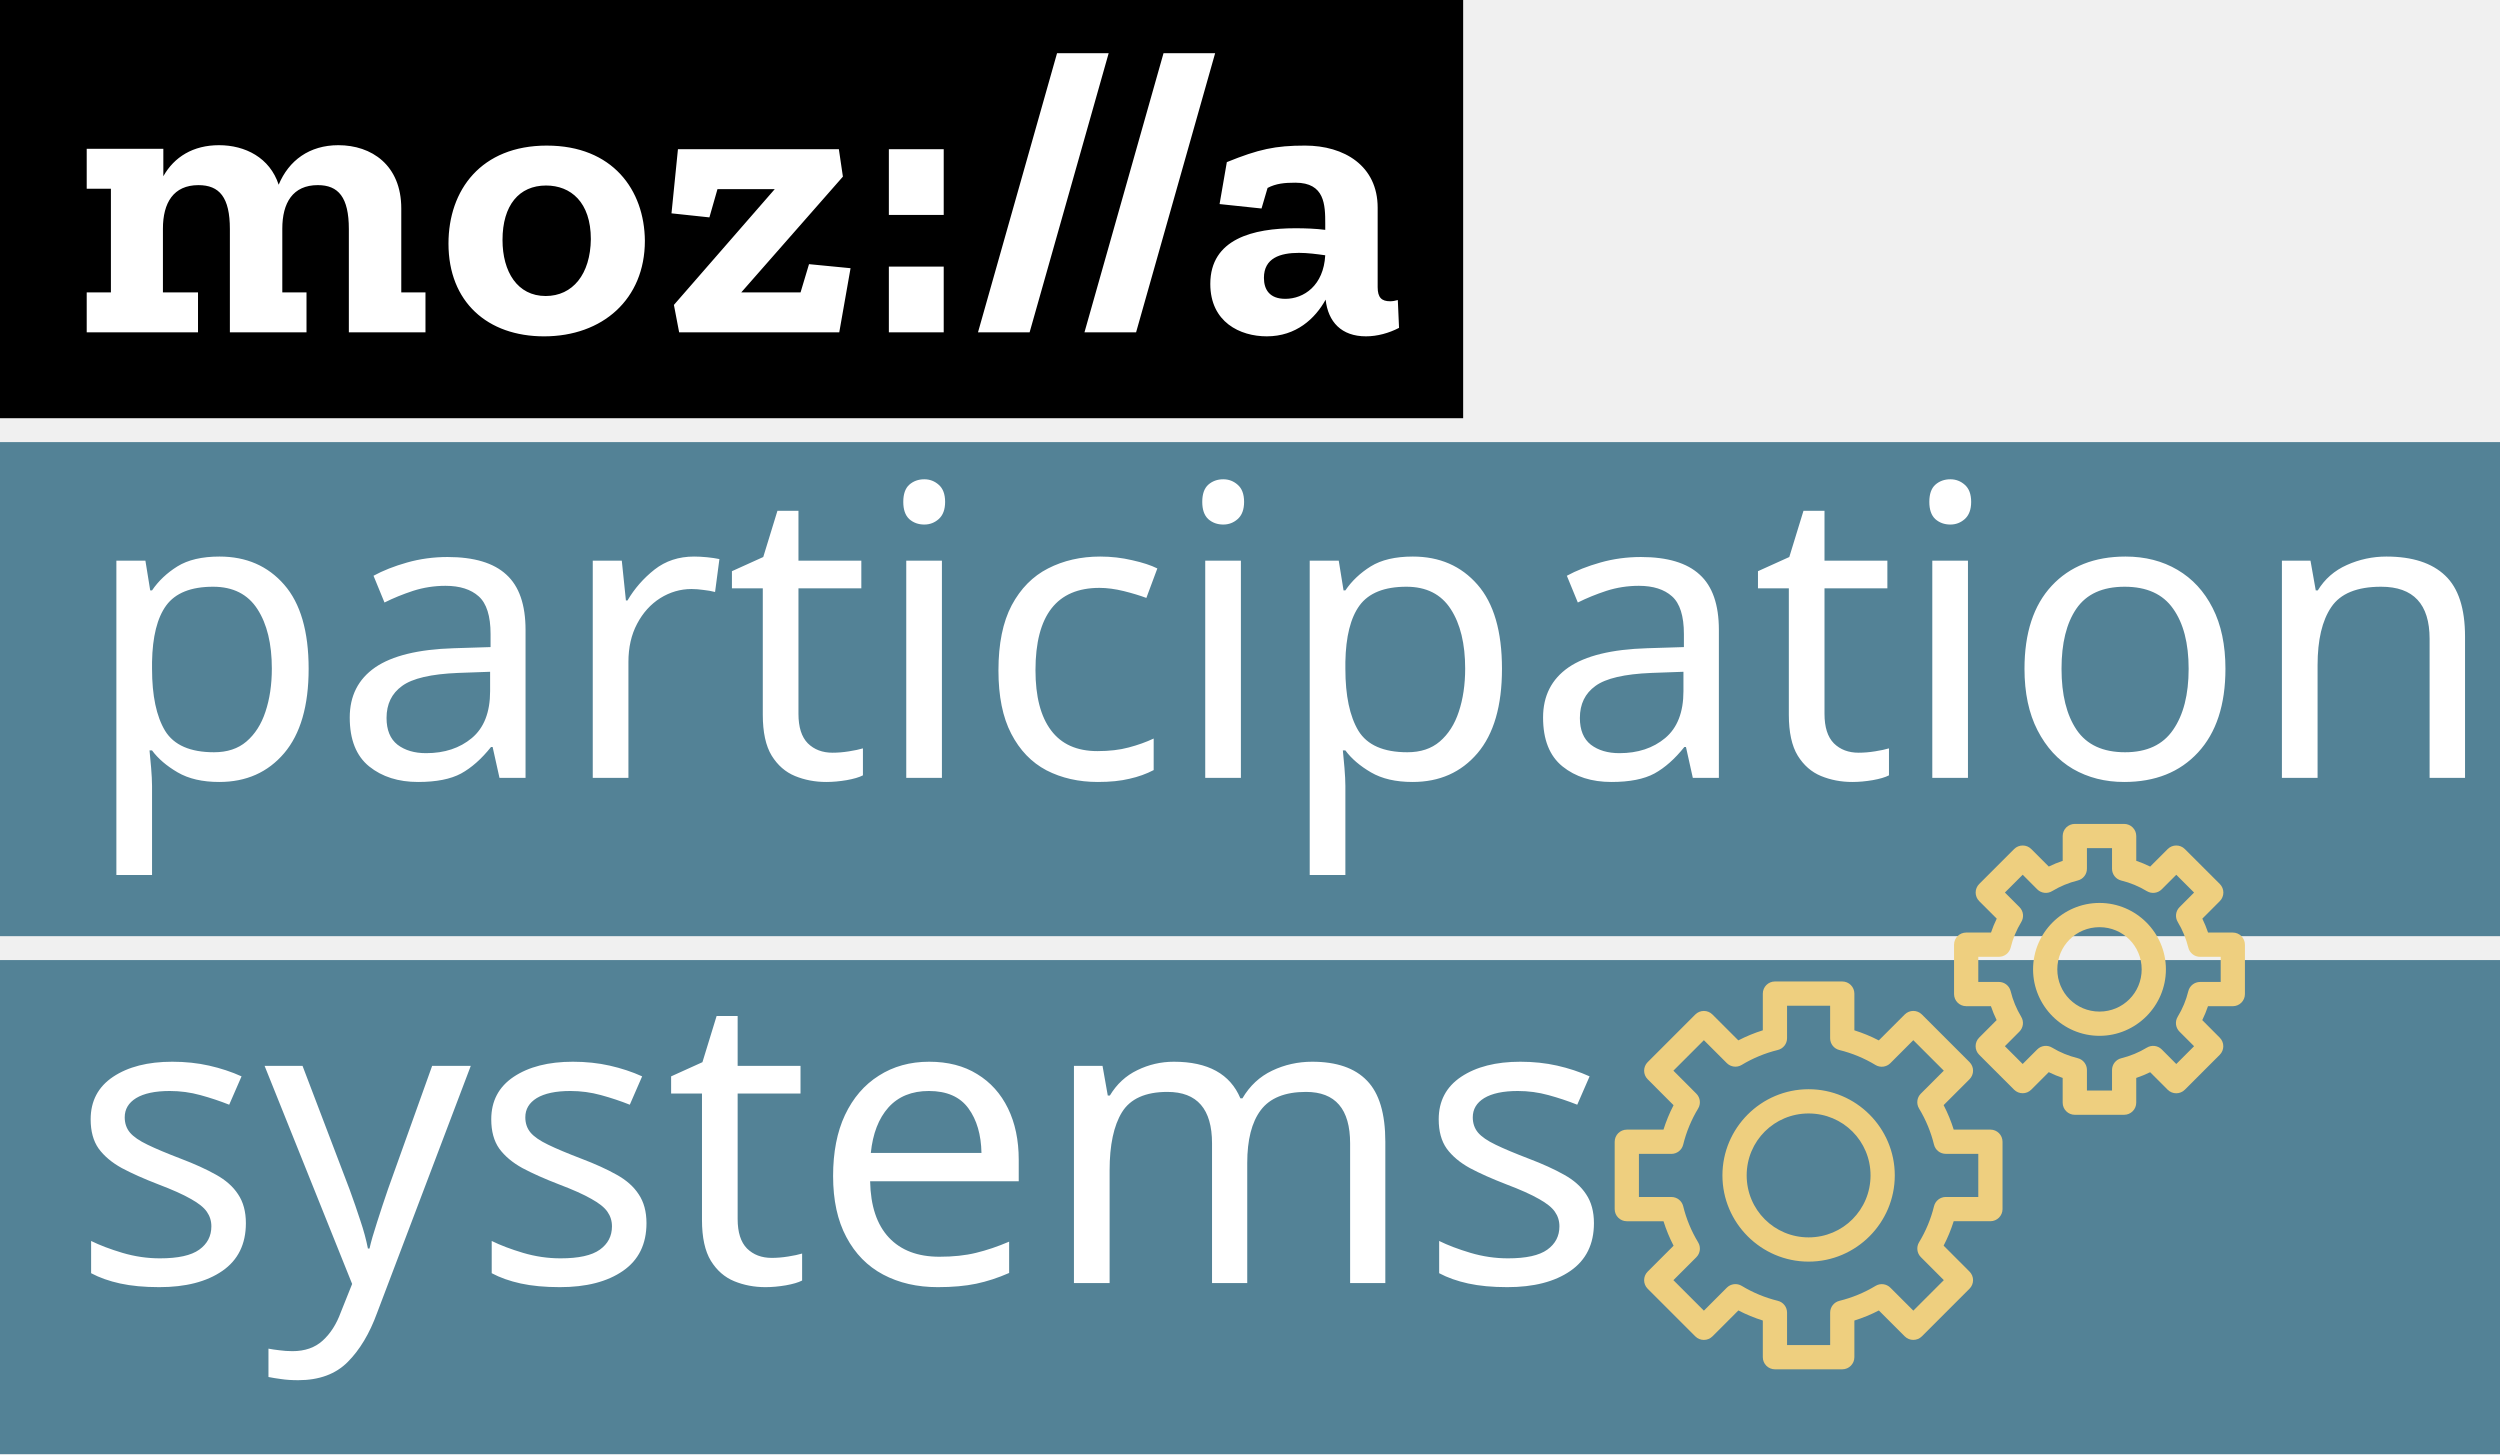
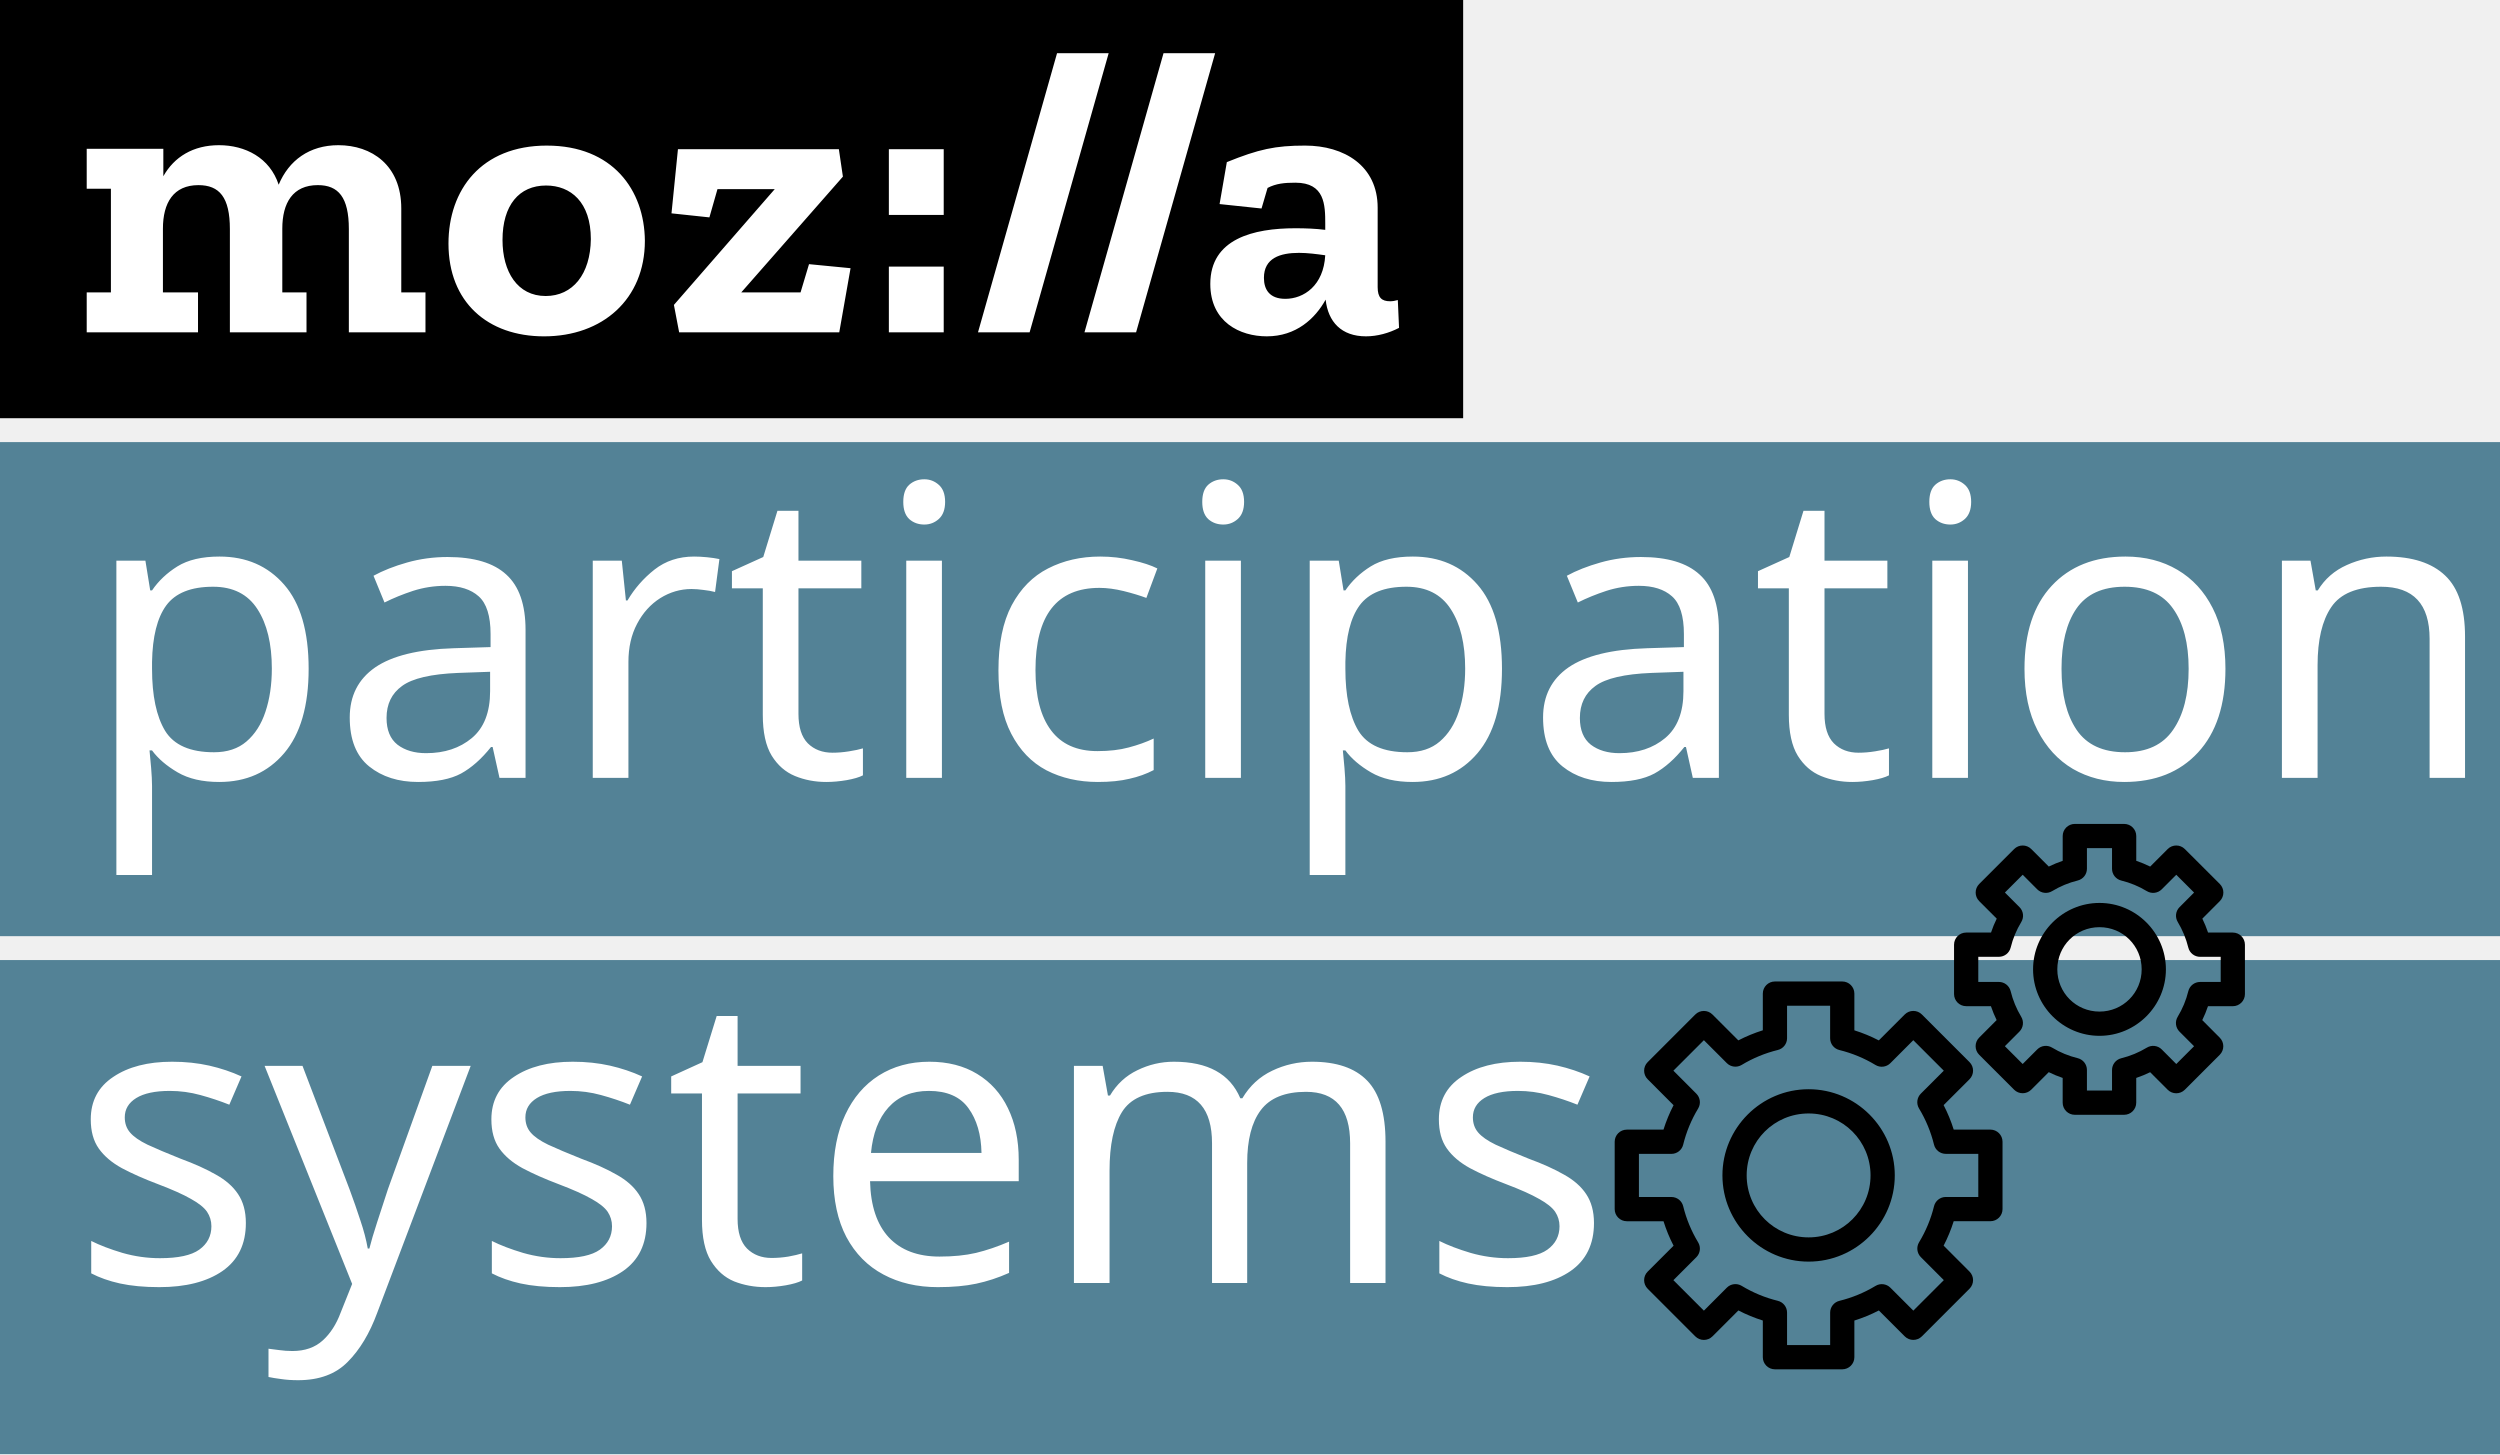
<svg xmlns="http://www.w3.org/2000/svg" width="170mm" height="98.881mm" viewBox="0 0 170 98.881" version="1.1" id="svg8">
  <defs id="defs2" />
  <g id="layer1" transform="translate(0,-198.119)">
-     <g id="g5464" transform="matrix(0.9949508,0,0,0.9949508,-10.72635,122.1545)">
-       <g transform="translate(0,-3.21379)" id="g5434">
-         <rect style="opacity:1;fill:#538296;fill-opacity:1;stroke:none;stroke-width:1.122;stroke-miterlimit:4;stroke-dasharray:none;stroke-opacity:1" id="rect5384" width="170.863" height="33.767" x="10.781" y="109.779" />
-         <text xml:space="preserve" style="font-style:normal;font-weight:normal;font-size:27.685px;line-height:13.843px;font-family:sans-serif;letter-spacing:0px;word-spacing:0px;fill:#ffffff;fill-opacity:1;stroke:none;stroke-width:0.692px;stroke-linecap:butt;stroke-linejoin:miter;stroke-opacity:1" x="16.375" y="132.726" id="text4491">
-           <tspan x="16.375" y="132.726" style="font-style:normal;font-variant:normal;font-weight:normal;font-stretch:normal;line-height:26.993px;font-family:'Zilla Slab';-inkscape-font-specification:'Zilla Slab';fill:#ffffff;stroke-width:0.692px" id="tspan4493">participation</tspan>
-         </text>
-       </g>
-       <g id="g5429">
-         <rect id="rect4" height="28.583" width="99.999" y="76.35" x="10.781" style="stroke-width:0.276" />
-         <path style="fill:#ffffff;stroke-width:0.276" id="path6" d="m 106.315,96.857 c -0.193,0.055 -0.358,0.083 -0.524,0.083 -0.579,0 -0.854,-0.248 -0.854,-0.965 v -5.43 c 0,-2.867 -2.288,-4.245 -4.961,-4.245 -2.04,0 -3.17,0.248 -5.347,1.13 l -0.496,2.867 2.867,0.303 0.413,-1.406 c 0.579,-0.303 1.158,-0.358 1.902,-0.358 2.012,0 2.04,1.516 2.04,2.811 v 0.413 c -0.634,-0.083 -1.351,-0.11 -2.04,-0.11 -2.867,0 -5.816,0.717 -5.816,3.804 0,2.619 2.04,3.583 3.859,3.583 2.012,0 3.308,-1.213 4.024,-2.508 0.165,1.516 1.075,2.508 2.756,2.508 0.772,0 1.571,-0.221 2.26,-0.579 z m -7.69,-0.083 c -1.075,0 -1.461,-0.634 -1.461,-1.433 0,-1.351 1.103,-1.709 2.398,-1.709 0.579,0 1.213,0.083 1.792,0.165 -0.11,2.067 -1.461,2.977 -2.729,2.977 z m -4.796,-16.786 -5.402,19.074 h -3.528 l 5.402,-19.074 z m -7.277,0 -5.402,19.074 h -3.528 l 5.402,-19.074 z m -15.022,6.56 h 3.749 v 4.493 h -3.749 z m 0,8.021 h 3.749 v 4.493 h -3.749 z m -5.457,-0.165 2.839,0.276 -0.772,4.383 H 57.197 l -0.358,-1.874 6.891,-7.911 h -3.914 l -0.551,1.929 -2.591,-0.276 0.441,-4.383 h 10.998 l 0.276,1.874 -6.946,7.911 h 4.052 z m -17.916,-8.104 c -4.493,0 -6.725,3.032 -6.725,6.698 0,3.997 2.674,6.34 6.532,6.34 3.997,0 6.891,-2.536 6.891,-6.532 -0.028,-3.473 -2.205,-6.505 -6.698,-6.505 z m -0.083,10.281 c -1.929,0 -2.949,-1.654 -2.949,-3.831 0,-2.37 1.13,-3.721 2.977,-3.721 1.681,0 3.06,1.13 3.06,3.666 -0.028,2.398 -1.24,3.886 -3.087,3.886 z m -9.868,-0.248 h 1.654 v 2.729 h -5.237 v -7.056 c 0,-2.177 -0.717,-3.004 -2.122,-3.004 -1.709,0 -2.426,1.213 -2.426,2.977 v 4.355 h 1.654 v 2.729 h -5.237 v -7.056 c 0,-2.177 -0.717,-3.004 -2.15,-3.004 -1.709,0 -2.426,1.213 -2.426,2.977 v 4.355 h 2.398 v 2.729 h -7.607 v -2.729 h 1.654 V 89.25 h -1.654 v -2.729 h 5.237 v 1.874 c 0.744,-1.323 2.04,-2.122 3.804,-2.122 1.792,0 3.473,0.854 4.079,2.701 0.689,-1.654 2.095,-2.701 4.079,-2.701 2.26,0 4.3,1.351 4.3,4.327 z" class="st0" />
-       </g>
-       <rect y="141.966" x="10.781" height="33.767" width="170.863" id="rect5384-9" style="opacity:1;fill:#538296;fill-opacity:1;stroke:none;stroke-width:1.122;stroke-miterlimit:4;stroke-dasharray:none;stroke-opacity:1" />
-       <text id="text4491-2" y="164.04" x="15.572" style="font-style:normal;font-weight:normal;font-size:27.685px;line-height:13.843px;font-family:sans-serif;letter-spacing:0px;word-spacing:0px;fill:#ffffff;fill-opacity:1;stroke:none;stroke-width:0.692px;stroke-linecap:butt;stroke-linejoin:miter;stroke-opacity:1" xml:space="preserve">
-         <tspan id="tspan4493-8" style="font-style:normal;font-variant:normal;font-weight:normal;font-stretch:normal;line-height:26.993px;font-family:'Zilla Slab';-inkscape-font-specification:'Zilla Slab';fill:#ffffff;stroke-width:0.692px" y="164.04" x="15.572">systems</tspan>
+     <g id="g5434" transform="matrix(0.9949508,0,0,0.9949508,-10.72635,118.957)">
+       <rect y="109.779" x="10.781" height="33.767" width="170.863" id="rect5384" style="opacity:1;fill:#538296;fill-opacity:1;stroke:none;stroke-width:1.122;stroke-miterlimit:4;stroke-dasharray:none;stroke-opacity:1" />
+       <text id="text4491" y="132.726" x="16.375" style="font-style:normal;font-weight:normal;font-size:27.685px;line-height:13.843px;font-family:sans-serif;letter-spacing:0px;word-spacing:0px;fill:#ffffff;fill-opacity:1;stroke:none;stroke-width:0.692px;stroke-linecap:butt;stroke-linejoin:miter;stroke-opacity:1" xml:space="preserve">
+         <tspan id="tspan4493" style="font-style:normal;font-variant:normal;font-weight:normal;font-stretch:normal;line-height:26.993px;font-family:'Zilla Slab';-inkscape-font-specification:'Zilla Slab';fill:#ffffff;stroke-width:0.692px" y="132.726" x="16.375">participation</tspan>
      </text>
-       <g style="fill:#eecf7f;fill-opacity:1" id="g4810" transform="matrix(1.656708,0,0,1.656708,116.1663,-1566.065)">
-         <path id="path4808" transform="translate(0,1020.362)" d="m 21.982,5 a 0.5,0.5 0 0 0 -0.5,0.5 v 1.023 c -0.197,0.067 -0.388,0.145 -0.574,0.236 L 20.186,6.037 a 0.5,0.5 0 0 0 -0.707,0 l -1.441,1.441 a 0.5,0.5 0 0 0 0,0.707 l 0.723,0.723 c -0.092,0.186 -0.17,0.378 -0.236,0.574 H 17.5 a 0.5,0.5 0 0 0 -0.5,0.5 v 2.037 a 0.5,0.5 0 0 0 0.5,0.5 h 1.021 c 0.067,0.197 0.145,0.388 0.236,0.574 l -0.721,0.723 a 0.5,0.5 0 0 0 0,0.707 l 1.441,1.441 a 0.5,0.5 0 0 0 0.707,0 l 0.723,-0.723 c 0.187,0.092 0.377,0.171 0.574,0.238 V 16.5 a 0.5,0.5 0 0 0 0.5,0.5 h 2.035 a 0.5,0.5 0 0 0 0.5,-0.5 v -1.021 c 0.197,-0.067 0.388,-0.145 0.574,-0.236 l 0.723,0.723 a 0.5,0.5 0 0 0 0.707,0 l 1.441,-1.441 a 0.5,0.5 0 0 0 0,-0.707 L 27.24,13.094 c 0.092,-0.186 0.169,-0.378 0.236,-0.574 H 28.5 a 0.5,0.5 0 0 0 0.5,-0.5 V 9.982 a 0.5,0.5 0 0 0 -0.5,-0.5 h -1.021 c -0.067,-0.197 -0.145,-0.388 -0.236,-0.574 l 0.721,-0.723 a 0.5,0.5 0 0 0 0,-0.707 L 26.521,6.037 a 0.5,0.5 0 0 0 -0.707,0 l -0.723,0.723 c -0.187,-0.092 -0.377,-0.171 -0.574,-0.238 V 5.5 a 0.5,0.5 0 0 0 -0.5,-0.5 z m 0.5,1 h 1.035 v 0.852 a 0.5,0.5 0 0 0 0.381,0.484 c 0.372,0.091 0.729,0.239 1.057,0.438 a 0.5,0.5 0 0 0 0.611,-0.074 l 0.602,-0.602 0.734,0.734 -0.6,0.602 a 0.5,0.5 0 0 0 -0.074,0.611 c 0.198,0.328 0.344,0.684 0.436,1.057 a 0.5,0.5 0 0 0 0.486,0.381 H 28 v 1.037 h -0.85 a 0.5,0.5 0 0 0 -0.486,0.381 c -0.091,0.372 -0.239,0.727 -0.438,1.055 a 0.5,0.5 0 0 0 0.074,0.613 l 0.602,0.602 -0.734,0.734 -0.6,-0.602 a 0.5,0.5 0 0 0 -0.613,-0.074 c -0.328,0.199 -0.684,0.346 -1.057,0.438 a 0.5,0.5 0 0 0 -0.381,0.486 V 16 h -1.035 v -0.85 a 0.5,0.5 0 0 0 -0.381,-0.486 c -0.372,-0.091 -0.729,-0.237 -1.057,-0.436 a 0.5,0.5 0 0 0 -0.611,0.074 l -0.602,0.602 -0.734,-0.734 0.6,-0.602 a 0.5,0.5 0 0 0 0.074,-0.611 c -0.198,-0.328 -0.344,-0.684 -0.436,-1.057 a 0.5,0.5 0 0 0 -0.486,-0.381 H 18 v -1.037 h 0.85 a 0.5,0.5 0 0 0 0.486,-0.381 c 0.091,-0.372 0.239,-0.727 0.438,-1.055 a 0.5,0.5 0 0 0 -0.074,-0.613 l -0.602,-0.602 0.734,-0.734 0.6,0.602 a 0.5,0.5 0 0 0 0.613,0.074 c 0.328,-0.198 0.682,-0.346 1.055,-0.438 A 0.5,0.5 0 0 0 22.482,6.85 Z M 23,8.26 C 21.492,8.26 20.26,9.492 20.26,11 20.26,12.508 21.492,13.742 23,13.742 24.508,13.742 25.74,12.508 25.74,11 25.74,9.492 24.508,8.26 23,8.26 Z m 0,1 C 23.967,9.26 24.74,10.033 24.74,11 24.74,11.967 23.967,12.742 23,12.742 22.033,12.742 21.26,11.967 21.26,11 21.26,10.033 22.033,9.26 23,9.26 Z M 9.611,11.5 a 0.5,0.5 0 0 0 -0.5,0.5 v 1.514 c -0.348,0.11 -0.686,0.248 -1.01,0.416 l -1.068,-1.068 a 0.5,0.5 0 0 0 -0.707,0 l -1.965,1.965 a 0.5,0.5 0 0 0 0,0.707 l 1.068,1.07 c -0.168,0.324 -0.306,0.66 -0.416,1.008 H 3.5 a 0.5,0.5 0 0 0 -0.5,0.5 v 2.779 a 0.5,0.5 0 0 0 0.5,0.5 h 1.514 c 0.11,0.349 0.247,0.685 0.416,1.01 L 4.361,23.469 a 0.5,0.5 0 0 0 0,0.707 l 1.965,1.965 a 0.5,0.5 0 0 0 0.707,0 l 1.07,-1.07 c 0.324,0.168 0.66,0.306 1.008,0.416 V 27 a 0.5,0.5 0 0 0 0.5,0.5 h 2.777 a 0.5,0.5 0 0 0 0.5,-0.5 v -1.512 c 0.348,-0.11 0.686,-0.248 1.01,-0.416 l 1.068,1.068 a 0.5,0.5 0 0 0 0.707,0 l 1.965,-1.965 a 0.5,0.5 0 0 0 0,-0.707 l -1.068,-1.07 c 0.168,-0.324 0.306,-0.66 0.416,-1.008 H 18.5 a 0.5,0.5 0 0 0 0.5,-0.5 v -2.779 a 0.5,0.5 0 0 0 -0.5,-0.5 h -1.514 c -0.11,-0.349 -0.247,-0.685 -0.416,-1.01 l 1.068,-1.068 a 0.5,0.5 0 0 0 0,-0.707 l -1.965,-1.965 a 0.5,0.5 0 0 0 -0.707,0 l -1.07,1.07 c -0.324,-0.168 -0.66,-0.306 -1.008,-0.416 V 12 a 0.5,0.5 0 0 0 -0.5,-0.5 z m 0.5,1 h 1.777 v 1.342 a 0.5,0.5 0 0 0 0.381,0.486 c 0.525,0.129 1.028,0.337 1.49,0.617 a 0.5,0.5 0 0 0 0.613,-0.074 l 0.947,-0.949 1.258,1.258 -0.947,0.947 a 0.5,0.5 0 0 0 -0.074,0.613 c 0.28,0.463 0.488,0.965 0.617,1.49 a 0.5,0.5 0 0 0 0.486,0.381 H 18 v 1.779 h -1.342 a 0.5,0.5 0 0 0 -0.484,0.381 c -0.129,0.525 -0.337,1.026 -0.617,1.488 a 0.5,0.5 0 0 0 0.074,0.613 l 0.947,0.949 -1.258,1.258 -0.947,-0.947 a 0.5,0.5 0 0 0 -0.611,-0.074 c -0.463,0.28 -0.967,0.488 -1.492,0.617 a 0.5,0.5 0 0 0 -0.381,0.484 V 26.5 H 10.111 V 25.16 A 0.5,0.5 0 0 0 9.73,24.674 c -0.525,-0.129 -1.028,-0.337 -1.49,-0.617 a 0.5,0.5 0 0 0 -0.613,0.074 L 6.68,25.08 5.422,23.822 6.369,22.875 a 0.5,0.5 0 0 0 0.074,-0.613 C 6.163,21.799 5.955,21.297 5.826,20.771 A 0.5,0.5 0 0 0 5.34,20.391 H 4 v -1.779 h 1.342 a 0.5,0.5 0 0 0 0.484,-0.381 c 0.129,-0.525 0.337,-1.028 0.617,-1.49 A 0.5,0.5 0 0 0 6.369,16.129 L 5.422,15.18 6.68,13.922 7.627,14.869 a 0.5,0.5 0 0 0 0.611,0.074 c 0.463,-0.28 0.967,-0.488 1.492,-0.617 A 0.5,0.5 0 0 0 10.111,13.842 Z M 11,15.945 C 9.042,15.945 7.445,17.542 7.445,19.5 7.445,21.458 9.042,23.057 11,23.057 12.958,23.057 14.555,21.458 14.555,19.5 14.555,17.542 12.958,15.945 11,15.945 Z m 0,1 c 1.417,0 2.555,1.137 2.555,2.555 C 13.555,20.917 12.417,22.057 11,22.057 9.583,22.057 8.445,20.917 8.445,19.5 8.445,18.083 9.583,16.945 11,16.945 Z" style="color:#000000;font-style:normal;font-variant:normal;font-weight:normal;font-stretch:normal;font-size:medium;line-height:normal;font-family:sans-serif;text-indent:0;text-align:start;text-decoration:none;text-decoration-line:none;text-decoration-style:solid;text-decoration-color:#000000;letter-spacing:normal;word-spacing:normal;text-transform:none;writing-mode:lr-tb;direction:ltr;baseline-shift:baseline;text-anchor:start;white-space:normal;clip-rule:nonzero;display:inline;overflow:visible;visibility:visible;opacity:1;isolation:auto;mix-blend-mode:normal;color-interpolation:sRGB;color-interpolation-filters:linearRGB;solid-color:#000000;solid-opacity:1;fill:#eecf7f;fill-opacity:1;fill-rule:nonzero;stroke:none;stroke-width:1;stroke-linecap:round;stroke-linejoin:round;stroke-miterlimit:4;stroke-dasharray:none;stroke-dashoffset:1.4;stroke-opacity:1;color-rendering:auto;image-rendering:auto;shape-rendering:auto;text-rendering:auto;enable-background:accumulate" />
-       </g>
+     </g>
+     <g id="g5429" transform="matrix(0.9949508,0,0,0.9949508,-10.72635,122.1545)">
+       <rect style="stroke-width:0.276" x="10.781" y="76.35" width="99.999" height="28.583" id="rect4" />
+       <path class="st0" d="m 106.315,96.857 c -0.193,0.055 -0.358,0.083 -0.524,0.083 -0.579,0 -0.854,-0.248 -0.854,-0.965 v -5.43 c 0,-2.867 -2.288,-4.245 -4.961,-4.245 -2.04,0 -3.17,0.248 -5.347,1.13 l -0.496,2.867 2.867,0.303 0.413,-1.406 c 0.579,-0.303 1.158,-0.358 1.902,-0.358 2.012,0 2.04,1.516 2.04,2.811 v 0.413 c -0.634,-0.083 -1.351,-0.11 -2.04,-0.11 -2.867,0 -5.816,0.717 -5.816,3.804 0,2.619 2.04,3.583 3.859,3.583 2.012,0 3.308,-1.213 4.024,-2.508 0.165,1.516 1.075,2.508 2.756,2.508 0.772,0 1.571,-0.221 2.26,-0.579 z m -7.69,-0.083 c -1.075,0 -1.461,-0.634 -1.461,-1.433 0,-1.351 1.103,-1.709 2.398,-1.709 0.579,0 1.213,0.083 1.792,0.165 -0.11,2.067 -1.461,2.977 -2.729,2.977 z m -4.796,-16.786 -5.402,19.074 h -3.528 l 5.402,-19.074 z m -7.277,0 -5.402,19.074 h -3.528 l 5.402,-19.074 z m -15.022,6.56 h 3.749 v 4.493 h -3.749 z m 0,8.021 h 3.749 v 4.493 h -3.749 z m -5.457,-0.165 2.839,0.276 -0.772,4.383 H 57.197 l -0.358,-1.874 6.891,-7.911 h -3.914 l -0.551,1.929 -2.591,-0.276 0.441,-4.383 h 10.998 l 0.276,1.874 -6.946,7.911 h 4.052 z m -17.916,-8.104 c -4.493,0 -6.725,3.032 -6.725,6.698 0,3.997 2.674,6.34 6.532,6.34 3.997,0 6.891,-2.536 6.891,-6.532 -0.028,-3.473 -2.205,-6.505 -6.698,-6.505 z m -0.083,10.281 c -1.929,0 -2.949,-1.654 -2.949,-3.831 0,-2.37 1.13,-3.721 2.977,-3.721 1.681,0 3.06,1.13 3.06,3.666 -0.028,2.398 -1.24,3.886 -3.087,3.886 z m -9.868,-0.248 h 1.654 v 2.729 h -5.237 v -7.056 c 0,-2.177 -0.717,-3.004 -2.122,-3.004 -1.709,0 -2.426,1.213 -2.426,2.977 v 4.355 h 1.654 v 2.729 h -5.237 v -7.056 c 0,-2.177 -0.717,-3.004 -2.15,-3.004 -1.709,0 -2.426,1.213 -2.426,2.977 v 4.355 h 2.398 v 2.729 h -7.607 v -2.729 h 1.654 V 89.25 h -1.654 v -2.729 h 5.237 v 1.874 c 0.744,-1.323 2.04,-2.122 3.804,-2.122 1.792,0 3.473,0.854 4.079,2.701 0.689,-1.654 2.095,-2.701 4.079,-2.701 2.26,0 4.3,1.351 4.3,4.327 z" id="path6" style="fill:#ffffff;stroke-width:0.276" />
+     </g>
+     <rect style="opacity:1;fill:#538296;fill-opacity:1;stroke:none;stroke-width:1.116;stroke-miterlimit:4;stroke-dasharray:none;stroke-opacity:1" id="rect5384-9" width="170.001" height="33.597" x="8.065463e-09" y="263.403" />
+     <text xml:space="preserve" style="font-style:normal;font-weight:normal;font-size:27.546px;line-height:13.773px;font-family:sans-serif;letter-spacing:0px;word-spacing:0px;fill:#ffffff;fill-opacity:1;stroke:none;stroke-width:0.689px;stroke-linecap:butt;stroke-linejoin:miter;stroke-opacity:1" x="4.767" y="285.366" id="text4491-2">
+       <tspan x="4.767" y="285.366" style="font-style:normal;font-variant:normal;font-weight:normal;font-stretch:normal;line-height:26.857px;font-family:'Zilla Slab';-inkscape-font-specification:'Zilla Slab';fill:#ffffff;stroke-width:0.689px" id="tspan4493-8">systems</tspan>
+     </text>
+     <g transform="matrix(1.648343,0,0,1.648343,104.8534,-1436.003)" id="g4810" style="fill:#000000;fill-opacity:1">
+       <path style="color:#000000;font-style:normal;font-variant:normal;font-weight:normal;font-stretch:normal;font-size:medium;line-height:normal;font-family:sans-serif;text-indent:0;text-align:start;text-decoration:none;text-decoration-line:none;text-decoration-style:solid;text-decoration-color:#000000;letter-spacing:normal;word-spacing:normal;text-transform:none;writing-mode:lr-tb;direction:ltr;baseline-shift:baseline;text-anchor:start;white-space:normal;clip-rule:nonzero;display:inline;overflow:visible;visibility:visible;opacity:1;isolation:auto;mix-blend-mode:normal;color-interpolation:sRGB;color-interpolation-filters:linearRGB;solid-color:#000000;solid-opacity:1;fill:#000000;fill-opacity:1;fill-rule:nonzero;stroke:none;stroke-width:1;stroke-linecap:round;stroke-linejoin:round;stroke-miterlimit:4;stroke-dasharray:none;stroke-dashoffset:1.4;stroke-opacity:1;color-rendering:auto;image-rendering:auto;shape-rendering:auto;text-rendering:auto;enable-background:accumulate" d="m 21.982,5 a 0.5,0.5 0 0 0 -0.5,0.5 v 1.023 c -0.197,0.067 -0.388,0.145 -0.574,0.236 L 20.186,6.037 a 0.5,0.5 0 0 0 -0.707,0 l -1.441,1.441 a 0.5,0.5 0 0 0 0,0.707 l 0.723,0.723 c -0.092,0.186 -0.17,0.378 -0.236,0.574 H 17.5 a 0.5,0.5 0 0 0 -0.5,0.5 v 2.037 a 0.5,0.5 0 0 0 0.5,0.5 h 1.021 c 0.067,0.197 0.145,0.388 0.236,0.574 l -0.721,0.723 a 0.5,0.5 0 0 0 0,0.707 l 1.441,1.441 a 0.5,0.5 0 0 0 0.707,0 l 0.723,-0.723 c 0.187,0.092 0.377,0.171 0.574,0.238 V 16.5 a 0.5,0.5 0 0 0 0.5,0.5 h 2.035 a 0.5,0.5 0 0 0 0.5,-0.5 v -1.021 c 0.197,-0.067 0.388,-0.145 0.574,-0.236 l 0.723,0.723 a 0.5,0.5 0 0 0 0.707,0 l 1.441,-1.441 a 0.5,0.5 0 0 0 0,-0.707 L 27.24,13.094 c 0.092,-0.186 0.169,-0.378 0.236,-0.574 H 28.5 a 0.5,0.5 0 0 0 0.5,-0.5 V 9.982 a 0.5,0.5 0 0 0 -0.5,-0.5 h -1.021 c -0.067,-0.197 -0.145,-0.388 -0.236,-0.574 l 0.721,-0.723 a 0.5,0.5 0 0 0 0,-0.707 L 26.521,6.037 a 0.5,0.5 0 0 0 -0.707,0 l -0.723,0.723 c -0.187,-0.092 -0.377,-0.171 -0.574,-0.238 V 5.5 a 0.5,0.5 0 0 0 -0.5,-0.5 z m 0.5,1 h 1.035 v 0.852 a 0.5,0.5 0 0 0 0.381,0.484 c 0.372,0.091 0.729,0.239 1.057,0.438 a 0.5,0.5 0 0 0 0.611,-0.074 l 0.602,-0.602 0.734,0.734 -0.6,0.602 a 0.5,0.5 0 0 0 -0.074,0.611 c 0.198,0.328 0.344,0.684 0.436,1.057 a 0.5,0.5 0 0 0 0.486,0.381 H 28 v 1.037 h -0.85 a 0.5,0.5 0 0 0 -0.486,0.381 c -0.091,0.372 -0.239,0.727 -0.438,1.055 a 0.5,0.5 0 0 0 0.074,0.613 l 0.602,0.602 -0.734,0.734 -0.6,-0.602 a 0.5,0.5 0 0 0 -0.613,-0.074 c -0.328,0.199 -0.684,0.346 -1.057,0.438 a 0.5,0.5 0 0 0 -0.381,0.486 V 16 h -1.035 v -0.85 a 0.5,0.5 0 0 0 -0.381,-0.486 c -0.372,-0.091 -0.729,-0.237 -1.057,-0.436 a 0.5,0.5 0 0 0 -0.611,0.074 l -0.602,0.602 -0.734,-0.734 0.6,-0.602 a 0.5,0.5 0 0 0 0.074,-0.611 c -0.198,-0.328 -0.344,-0.684 -0.436,-1.057 a 0.5,0.5 0 0 0 -0.486,-0.381 H 18 v -1.037 h 0.85 a 0.5,0.5 0 0 0 0.486,-0.381 c 0.091,-0.372 0.239,-0.727 0.438,-1.055 a 0.5,0.5 0 0 0 -0.074,-0.613 l -0.602,-0.602 0.734,-0.734 0.6,0.602 a 0.5,0.5 0 0 0 0.613,0.074 c 0.328,-0.198 0.682,-0.346 1.055,-0.438 A 0.5,0.5 0 0 0 22.482,6.85 Z M 23,8.26 C 21.492,8.26 20.26,9.492 20.26,11 20.26,12.508 21.492,13.742 23,13.742 24.508,13.742 25.74,12.508 25.74,11 25.74,9.492 24.508,8.26 23,8.26 Z m 0,1 C 23.967,9.26 24.74,10.033 24.74,11 24.74,11.967 23.967,12.742 23,12.742 22.033,12.742 21.26,11.967 21.26,11 21.26,10.033 22.033,9.26 23,9.26 Z M 9.611,11.5 a 0.5,0.5 0 0 0 -0.5,0.5 v 1.514 c -0.348,0.11 -0.686,0.248 -1.01,0.416 l -1.068,-1.068 a 0.5,0.5 0 0 0 -0.707,0 l -1.965,1.965 a 0.5,0.5 0 0 0 0,0.707 l 1.068,1.07 c -0.168,0.324 -0.306,0.66 -0.416,1.008 H 3.5 a 0.5,0.5 0 0 0 -0.5,0.5 v 2.779 a 0.5,0.5 0 0 0 0.5,0.5 h 1.514 c 0.11,0.349 0.247,0.685 0.416,1.01 L 4.361,23.469 a 0.5,0.5 0 0 0 0,0.707 l 1.965,1.965 a 0.5,0.5 0 0 0 0.707,0 l 1.07,-1.07 c 0.324,0.168 0.66,0.306 1.008,0.416 V 27 a 0.5,0.5 0 0 0 0.5,0.5 h 2.777 a 0.5,0.5 0 0 0 0.5,-0.5 v -1.512 c 0.348,-0.11 0.686,-0.248 1.01,-0.416 l 1.068,1.068 a 0.5,0.5 0 0 0 0.707,0 l 1.965,-1.965 a 0.5,0.5 0 0 0 0,-0.707 l -1.068,-1.07 c 0.168,-0.324 0.306,-0.66 0.416,-1.008 H 18.5 a 0.5,0.5 0 0 0 0.5,-0.5 v -2.779 a 0.5,0.5 0 0 0 -0.5,-0.5 h -1.514 c -0.11,-0.349 -0.247,-0.685 -0.416,-1.01 l 1.068,-1.068 a 0.5,0.5 0 0 0 0,-0.707 l -1.965,-1.965 a 0.5,0.5 0 0 0 -0.707,0 l -1.07,1.07 c -0.324,-0.168 -0.66,-0.306 -1.008,-0.416 V 12 a 0.5,0.5 0 0 0 -0.5,-0.5 z m 0.5,1 h 1.777 v 1.342 a 0.5,0.5 0 0 0 0.381,0.486 c 0.525,0.129 1.028,0.337 1.49,0.617 a 0.5,0.5 0 0 0 0.613,-0.074 l 0.947,-0.949 1.258,1.258 -0.947,0.947 a 0.5,0.5 0 0 0 -0.074,0.613 c 0.28,0.463 0.488,0.965 0.617,1.49 a 0.5,0.5 0 0 0 0.486,0.381 H 18 v 1.779 h -1.342 a 0.5,0.5 0 0 0 -0.484,0.381 c -0.129,0.525 -0.337,1.026 -0.617,1.488 a 0.5,0.5 0 0 0 0.074,0.613 l 0.947,0.949 -1.258,1.258 -0.947,-0.947 a 0.5,0.5 0 0 0 -0.611,-0.074 c -0.463,0.28 -0.967,0.488 -1.492,0.617 a 0.5,0.5 0 0 0 -0.381,0.484 V 26.5 H 10.111 V 25.16 A 0.5,0.5 0 0 0 9.73,24.674 c -0.525,-0.129 -1.028,-0.337 -1.49,-0.617 a 0.5,0.5 0 0 0 -0.613,0.074 L 6.68,25.08 5.422,23.822 6.369,22.875 a 0.5,0.5 0 0 0 0.074,-0.613 C 6.163,21.799 5.955,21.297 5.826,20.771 A 0.5,0.5 0 0 0 5.34,20.391 H 4 v -1.779 h 1.342 a 0.5,0.5 0 0 0 0.484,-0.381 c 0.129,-0.525 0.337,-1.028 0.617,-1.49 A 0.5,0.5 0 0 0 6.369,16.129 L 5.422,15.18 6.68,13.922 7.627,14.869 a 0.5,0.5 0 0 0 0.611,0.074 c 0.463,-0.28 0.967,-0.488 1.492,-0.617 A 0.5,0.5 0 0 0 10.111,13.842 Z M 11,15.945 C 9.042,15.945 7.445,17.542 7.445,19.5 7.445,21.458 9.042,23.057 11,23.057 12.958,23.057 14.555,21.458 14.555,19.5 14.555,17.542 12.958,15.945 11,15.945 Z m 0,1 c 1.417,0 2.555,1.137 2.555,2.555 C 13.555,20.917 12.417,22.057 11,22.057 9.583,22.057 8.445,20.917 8.445,19.5 8.445,18.083 9.583,16.945 11,16.945 Z" transform="translate(0,1020.362)" id="path4808" />
    </g>
  </g>
  <style type="text/css" id="style2">
	.st0{fill:#FFFFFF;}
</style>
</svg>
